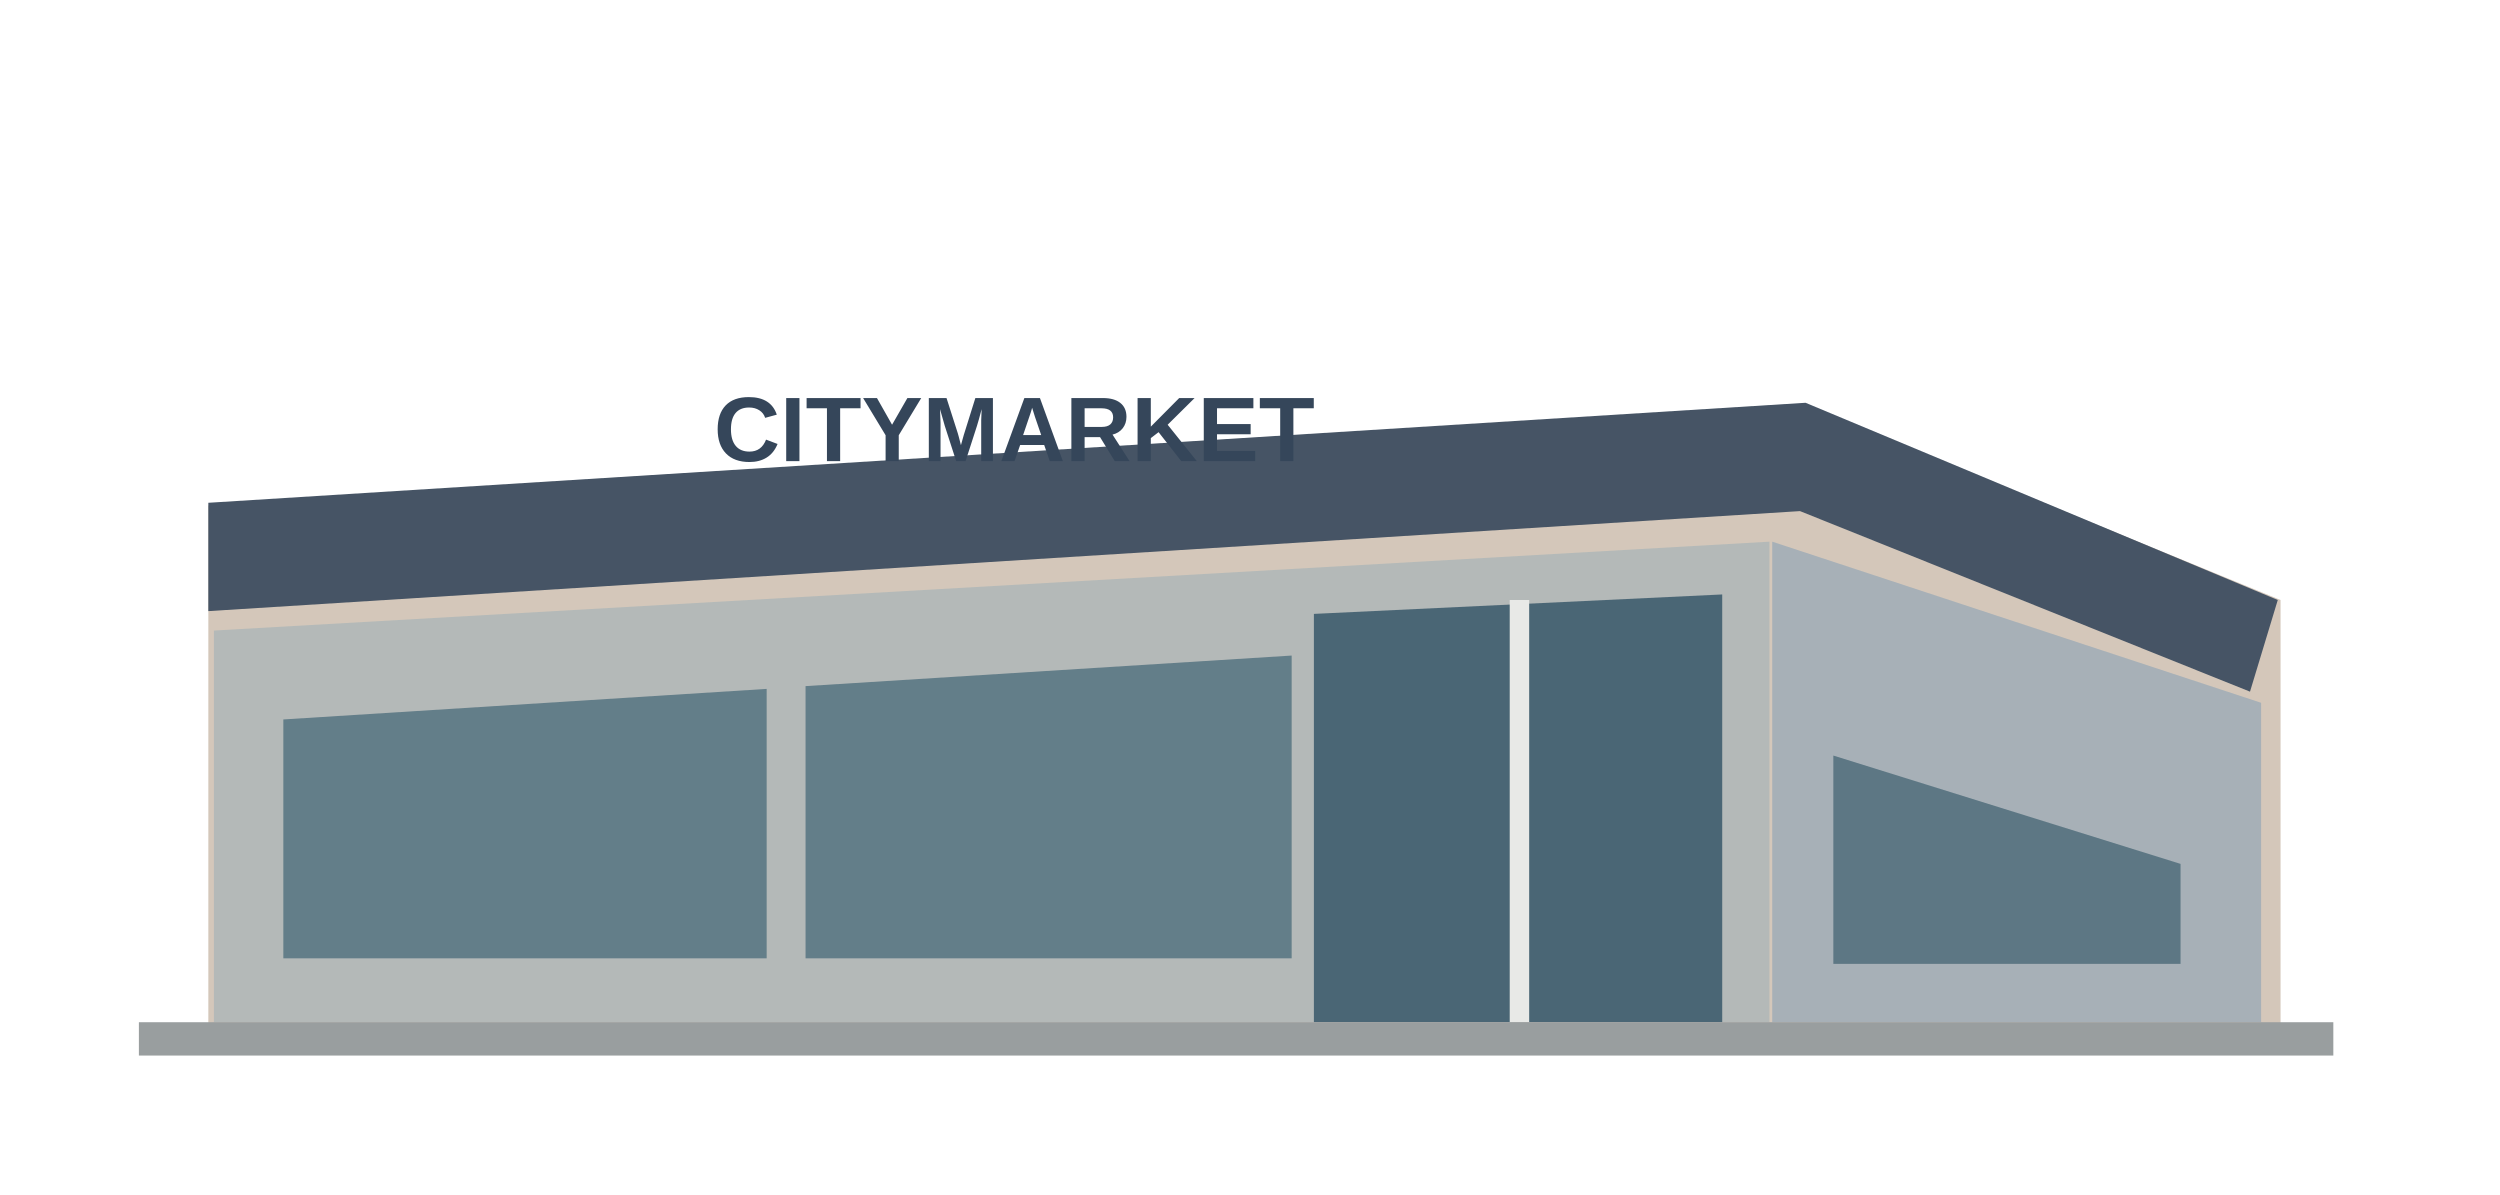
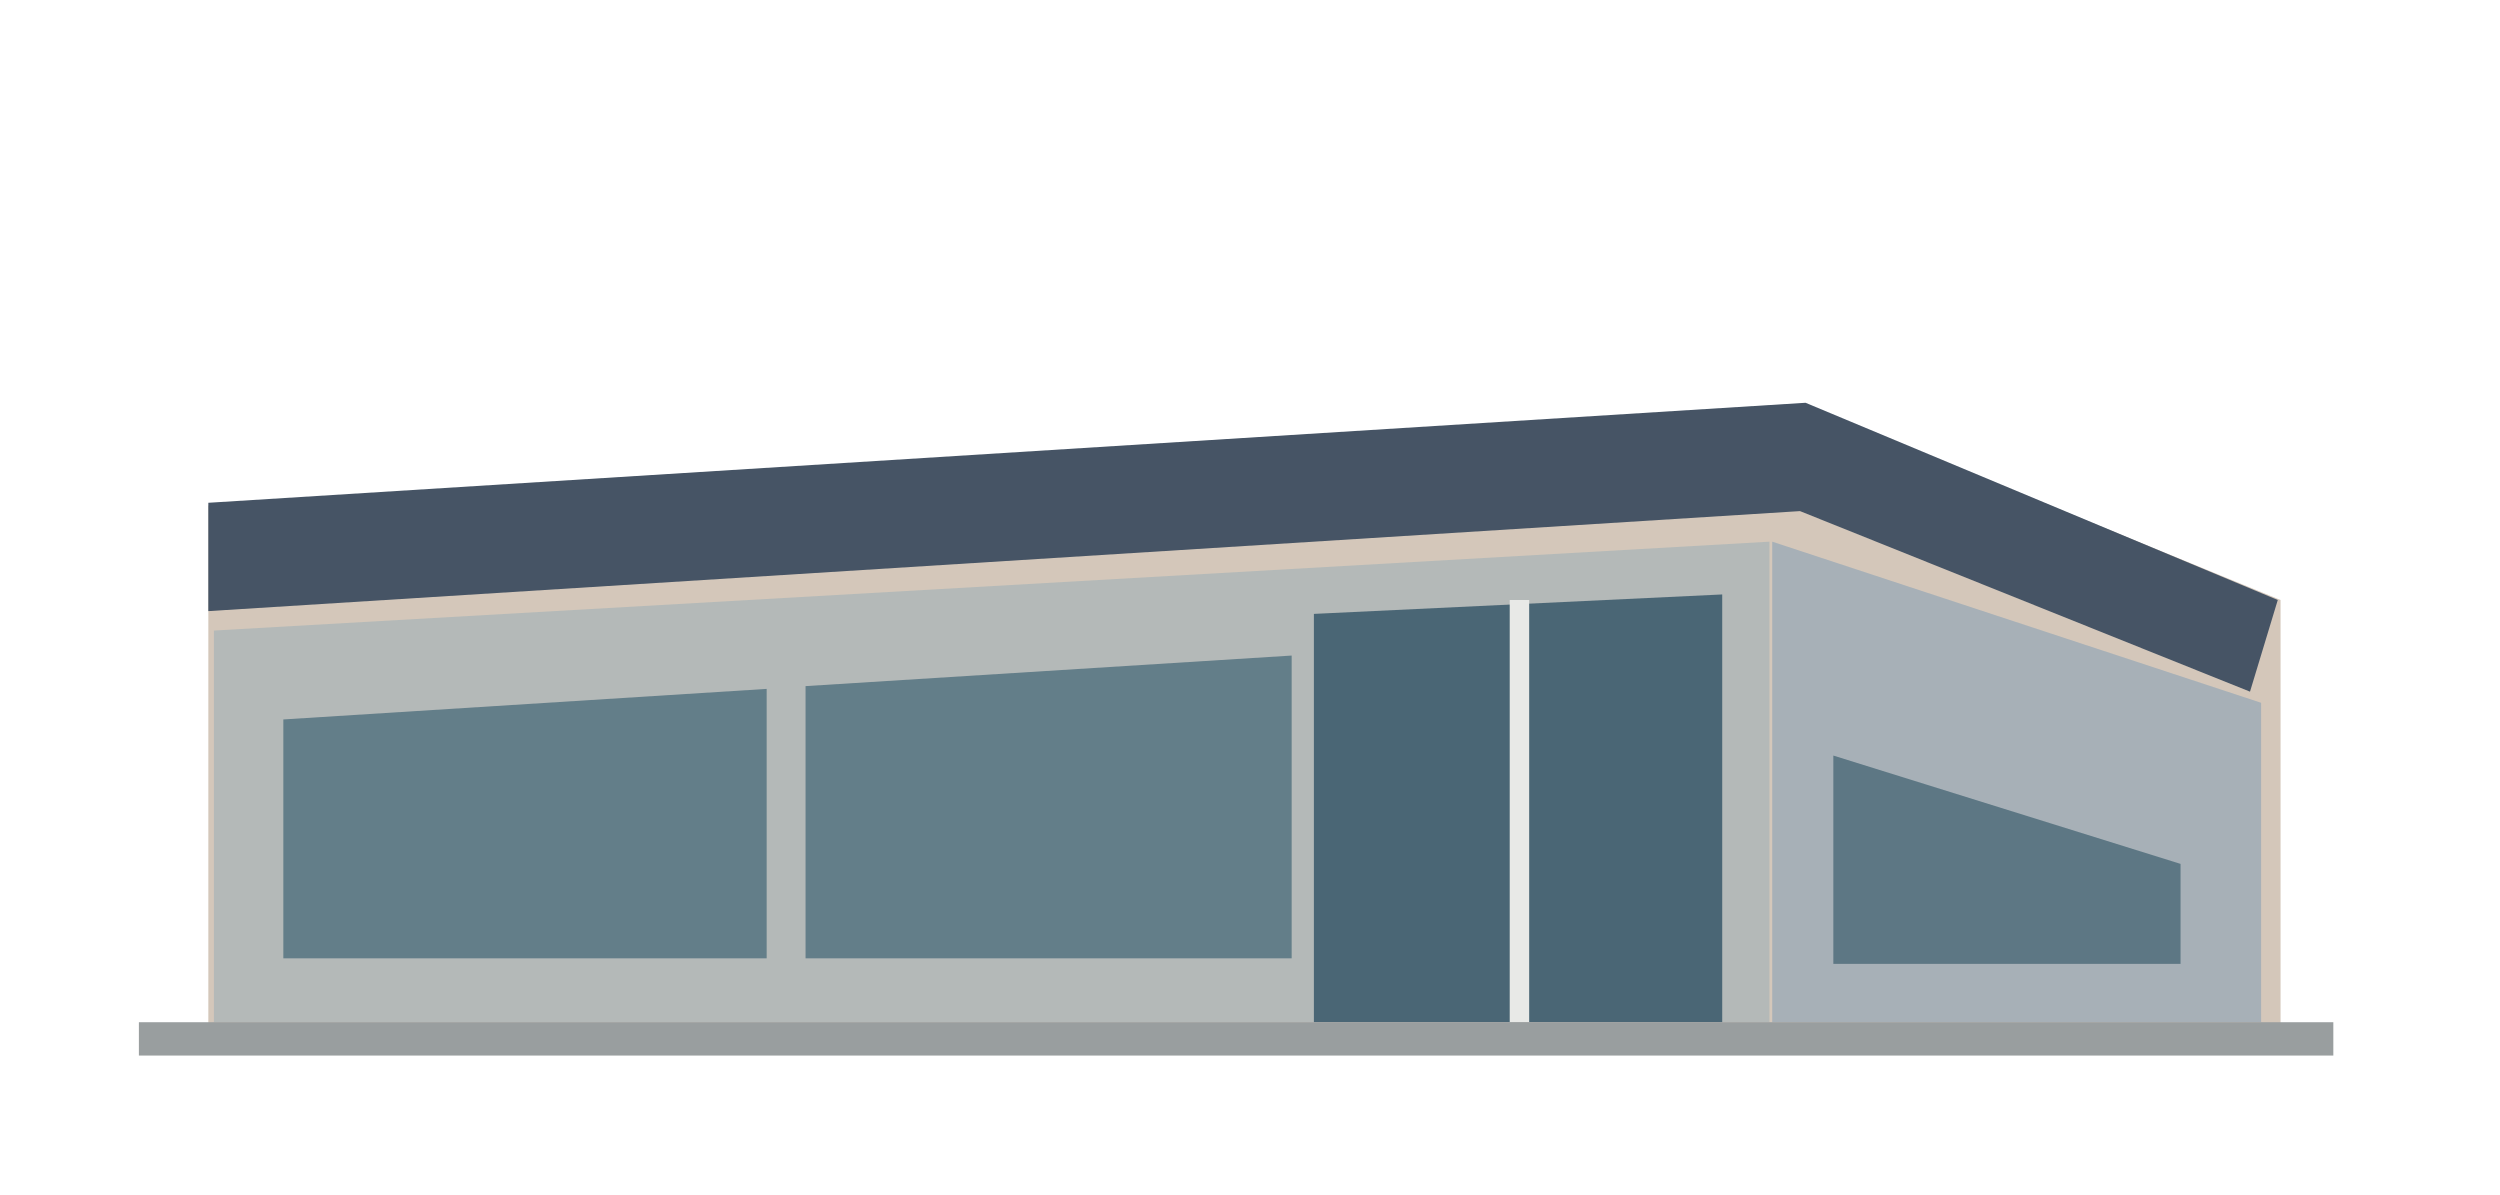
<svg xmlns="http://www.w3.org/2000/svg" viewBox="0 0 900 430">
  <rect width="900" height="430" fill="none" />
  <path d="M75 182L650 146L821 216L821 370L75 370Z" fill="#d4c7ba" />
  <path d="M75 181L650 145L820 216L810 249L648 184L75 220Z" fill="#465465" />
  <path d="M77 227L637 195V368H77Z" fill="#b4b9b8" />
  <path d="M638 195L814 253V368H638Z" fill="#a7b0b7" />
  <path d="M102 259L276 248V345H102Z" fill="#637e89" />
  <path d="M290 247L465 236V345H290Z" fill="#637e89" />
  <path d="M660 272L785 311V347H660Z" fill="#5d7784" />
  <path d="M473 221L620 214V368H473Z" fill="#4a6675" />
  <path d="M547 216V368" stroke="#e8e9e7" stroke-width="7" />
-   <text x="257" y="166" font-family="Arial" font-size="33" font-weight="800" fill="#35465a">CITYMARKET</text>
  <path d="M50 374H840" stroke="#999e9f" stroke-width="12" />
</svg>
